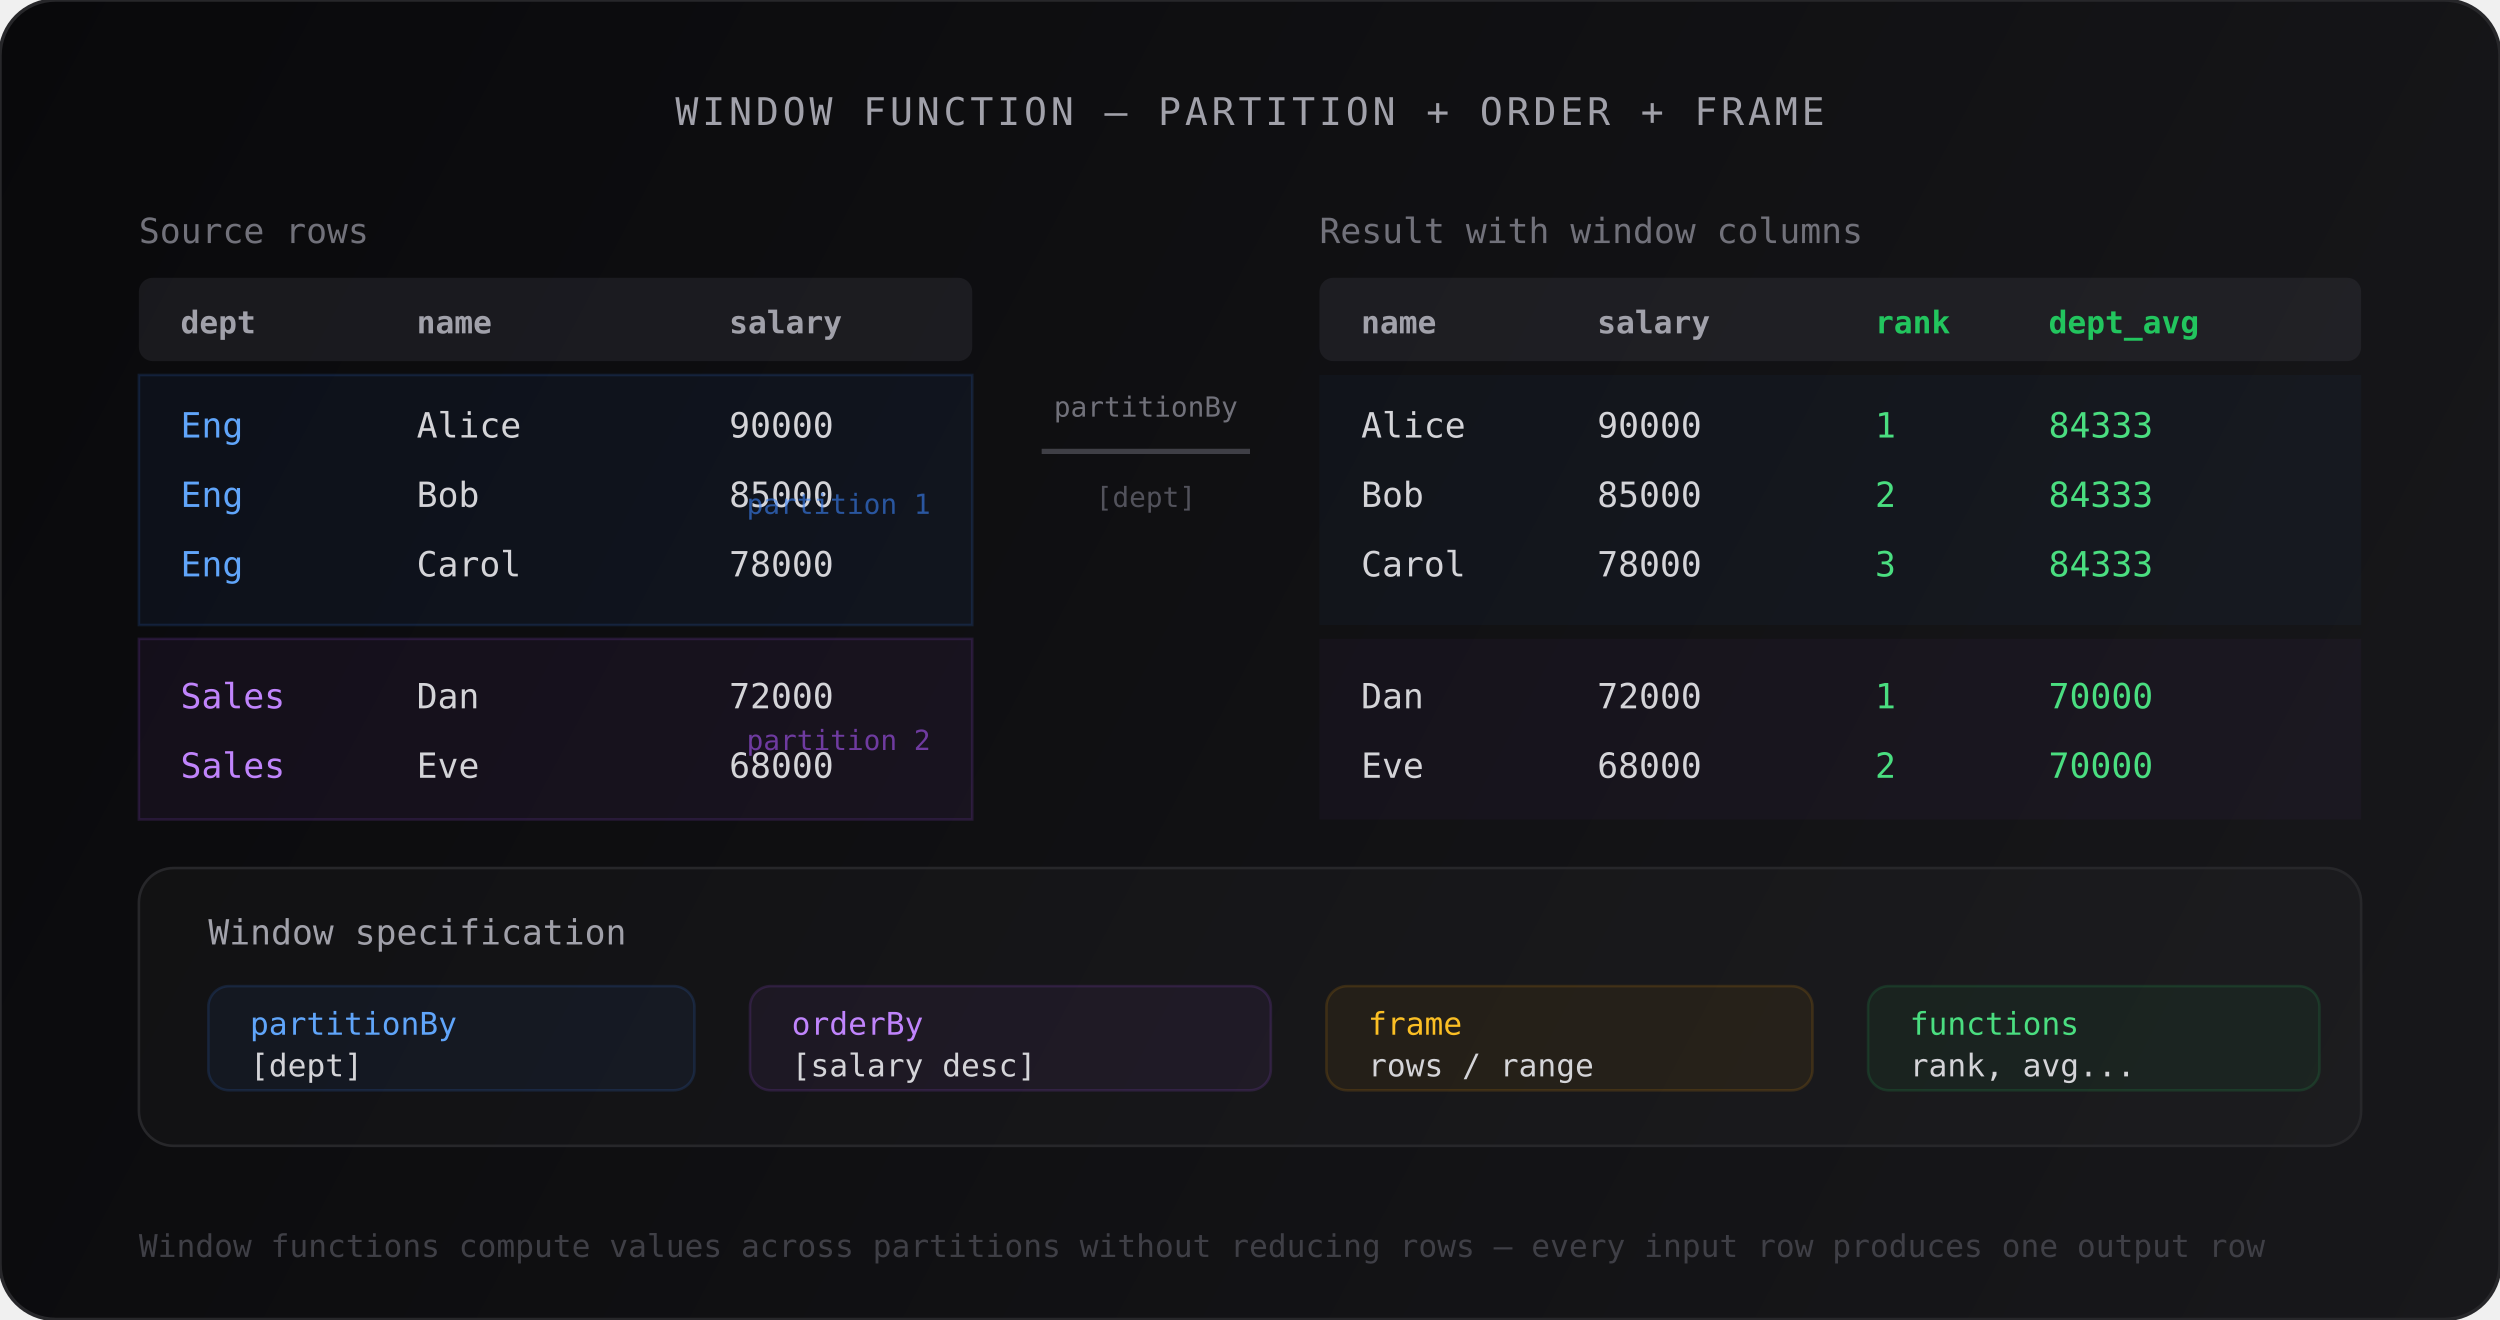
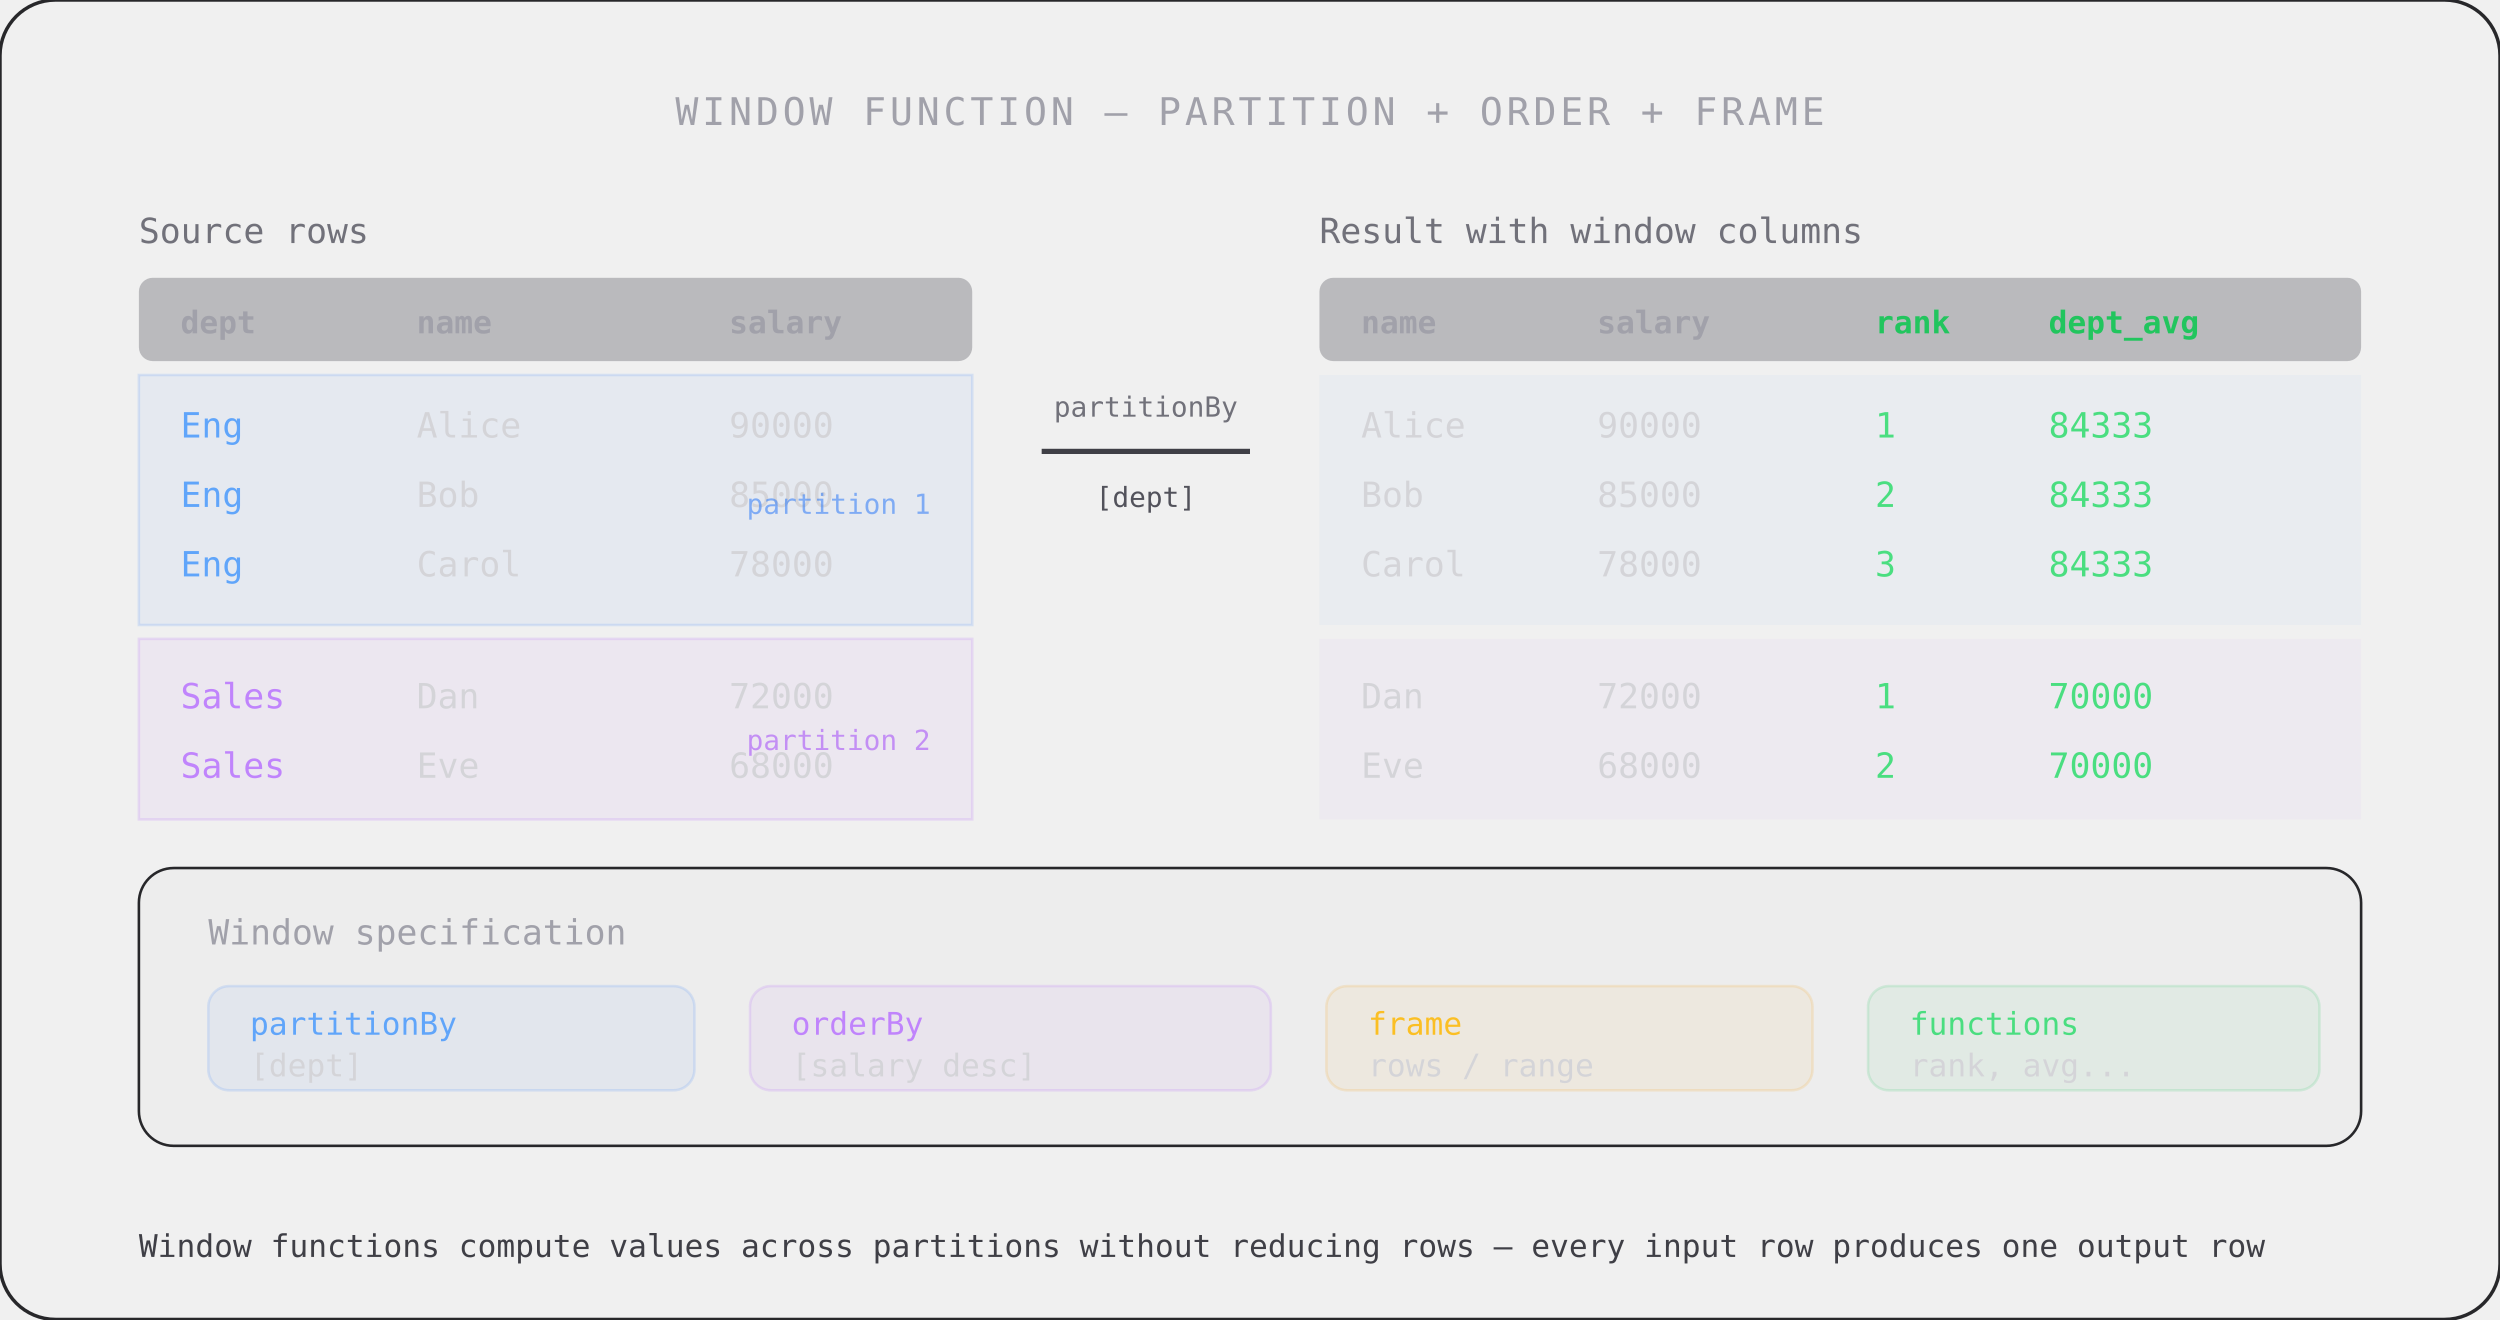
<svg xmlns="http://www.w3.org/2000/svg" viewBox="0 0 720 380" fill="none">
-   <defs>
-     <linearGradient id="bg9" x1="0" y1="0" x2="720" y2="380" gradientUnits="userSpaceOnUse">
-       <stop offset="0%" stop-color="#09090b" />
-       <stop offset="100%" stop-color="#18181b" />
-     </linearGradient>
-   </defs>
-   <rect width="720" height="380" rx="16" fill="url(#bg9)" />
-   <rect width="720" height="380" rx="16" stroke="#27272a" stroke-width="1" fill="none" />
+   <style>
+     /* Default: dark mode (existing colors) */
+     .bg-main { fill: none; }
+     .bg-border { stroke: #27272a; }
+ 
+     /* Light mode overrides */
+     @media (prefers-color-scheme: light) {
+       .bg-border { stroke: #e4e4e7; }
+ 
+       /* Text color inversions */
+       text[fill="#e4e4e7"] { fill: #18181b; }
+       text[fill="#d4d4d8"] { fill: #27272a; }
+       text[fill="#a1a1aa"] { fill: #52525b; }
+       text[fill="#71717a"] { fill: #6b7280; }
+       text[fill="#52525b"] { fill: #71717a; }
+       text[fill="#3f3f46"] { fill: #a1a1aa; }
+ 
+       /* Stroke/line inversions */
+       path[stroke="#3f3f46"] { stroke: #d4d4d8; }
+       line[stroke="#3f3f46"] { stroke: #d4d4d8; }
+       line[stroke="#27272a"] { stroke: #e4e4e7; }
+       path[stroke="#27272a"] { stroke: #e4e4e7; }
+ 
+       /* Arrow markers */
+       marker path[stroke="#71717a"] { stroke: #6b7280; }
+       marker path[stroke="#ef4444"] { stroke: #ef4444; }
+ 
+       /* Rect borders */
+       rect[stroke="#27272a"] { stroke: #e4e4e7; }
+       rect[stroke="#3f3f46"] { stroke: #d4d4d8; }
+ 
+       /* Card/container fills - subtle backgrounds */
+       rect[fill="#3f3f46"] { fill: #d4d4d8; }
+ 
+       /* Venn diagram cover fills (used in except/anti) */
+       circle[fill="#18181b"] { fill: #ffffff; }
+ 
+       /* Table header backgrounds */
+       rect[fill-opacity="0.3"][fill="#3f3f46"] { fill: #e4e4e7; fill-opacity: 0.5; }
+     }
+   </style>
+   <rect width="720" height="380" rx="16" class="bg-main" />
+   <rect width="720" height="380" rx="16" class="bg-border" stroke-width="1" fill="none" />
  <text x="360" y="36" text-anchor="middle" fill="#a1a1aa" font-family="ui-monospace,SFMono-Regular,Menlo,monospace" font-size="11" letter-spacing="0.1em">WINDOW FUNCTION — PARTITION + ORDER + FRAME</text>
  <g transform="translate(40, 56)">
    <text x="0" y="14" fill="#71717a" font-family="ui-monospace,SFMono-Regular,Menlo,monospace" font-size="10" font-weight="500">Source rows</text>
    <rect x="0" y="24" width="240" height="24" rx="4" fill="#3f3f46" fill-opacity="0.3" />
    <text x="12" y="40" fill="#a1a1aa" font-family="ui-monospace,SFMono-Regular,Menlo,monospace" font-size="9" font-weight="600">dept</text>
    <text x="80" y="40" fill="#a1a1aa" font-family="ui-monospace,SFMono-Regular,Menlo,monospace" font-size="9" font-weight="600">name</text>
    <text x="170" y="40" fill="#a1a1aa" font-family="ui-monospace,SFMono-Regular,Menlo,monospace" font-size="9" font-weight="600">salary</text>
    <rect x="0" y="52" width="240" height="72" rx="0" fill="#3b82f6" fill-opacity="0.06" stroke="#3b82f6" stroke-opacity="0.15" stroke-width="0.75" />
    <text x="12" y="70" fill="#60a5fa" font-family="ui-monospace,SFMono-Regular,Menlo,monospace" font-size="10">Eng</text>
    <text x="80" y="70" fill="#d4d4d8" font-family="ui-monospace,SFMono-Regular,Menlo,monospace" font-size="10">Alice</text>
    <text x="170" y="70" fill="#d4d4d8" font-family="ui-monospace,SFMono-Regular,Menlo,monospace" font-size="10">90000</text>
    <text x="12" y="90" fill="#60a5fa" font-family="ui-monospace,SFMono-Regular,Menlo,monospace" font-size="10">Eng</text>
    <text x="80" y="90" fill="#d4d4d8" font-family="ui-monospace,SFMono-Regular,Menlo,monospace" font-size="10">Bob</text>
    <text x="170" y="90" fill="#d4d4d8" font-family="ui-monospace,SFMono-Regular,Menlo,monospace" font-size="10">85000</text>
    <text x="12" y="110" fill="#60a5fa" font-family="ui-monospace,SFMono-Regular,Menlo,monospace" font-size="10">Eng</text>
    <text x="80" y="110" fill="#d4d4d8" font-family="ui-monospace,SFMono-Regular,Menlo,monospace" font-size="10">Carol</text>
    <text x="170" y="110" fill="#d4d4d8" font-family="ui-monospace,SFMono-Regular,Menlo,monospace" font-size="10">78000</text>
    <rect x="0" y="128" width="240" height="52" rx="0" fill="#a855f7" fill-opacity="0.06" stroke="#a855f7" stroke-opacity="0.15" stroke-width="0.75" />
    <text x="12" y="148" fill="#c084fc" font-family="ui-monospace,SFMono-Regular,Menlo,monospace" font-size="10">Sales</text>
    <text x="80" y="148" fill="#d4d4d8" font-family="ui-monospace,SFMono-Regular,Menlo,monospace" font-size="10">Dan</text>
    <text x="170" y="148" fill="#d4d4d8" font-family="ui-monospace,SFMono-Regular,Menlo,monospace" font-size="10">72000</text>
    <text x="12" y="168" fill="#c084fc" font-family="ui-monospace,SFMono-Regular,Menlo,monospace" font-size="10">Sales</text>
    <text x="80" y="168" fill="#d4d4d8" font-family="ui-monospace,SFMono-Regular,Menlo,monospace" font-size="10">Eve</text>
    <text x="170" y="168" fill="#d4d4d8" font-family="ui-monospace,SFMono-Regular,Menlo,monospace" font-size="10">68000</text>
    <text x="228" y="92" text-anchor="end" fill="#3b82f6" font-family="ui-monospace,SFMono-Regular,Menlo,monospace" font-size="8" opacity="0.6">partition 1</text>
    <text x="228" y="160" text-anchor="end" fill="#a855f7" font-family="ui-monospace,SFMono-Regular,Menlo,monospace" font-size="8" opacity="0.6">partition 2</text>
  </g>
  <g transform="translate(300, 130)">
    <line x1="0" y1="0" x2="60" y2="0" stroke="#3f3f46" stroke-width="1.5" marker-end="url(#arr8)" />
    <text x="30" y="-10" text-anchor="middle" fill="#71717a" font-family="ui-monospace,SFMono-Regular,Menlo,monospace" font-size="8">partitionBy</text>
    <text x="30" y="16" text-anchor="middle" fill="#52525b" font-family="ui-monospace,SFMono-Regular,Menlo,monospace" font-size="8">[dept]</text>
  </g>
  <g transform="translate(380, 56)">
    <text x="0" y="14" fill="#71717a" font-family="ui-monospace,SFMono-Regular,Menlo,monospace" font-size="10" font-weight="500">Result with window columns</text>
    <rect x="0" y="24" width="300" height="24" rx="4" fill="#3f3f46" fill-opacity="0.3" />
    <text x="12" y="40" fill="#a1a1aa" font-family="ui-monospace,SFMono-Regular,Menlo,monospace" font-size="9" font-weight="600">name</text>
    <text x="80" y="40" fill="#a1a1aa" font-family="ui-monospace,SFMono-Regular,Menlo,monospace" font-size="9" font-weight="600">salary</text>
    <text x="160" y="40" fill="#22c55e" font-family="ui-monospace,SFMono-Regular,Menlo,monospace" font-size="9" font-weight="600">rank</text>
    <text x="210" y="40" fill="#22c55e" font-family="ui-monospace,SFMono-Regular,Menlo,monospace" font-size="9" font-weight="600">dept_avg</text>
    <rect x="0" y="52" width="300" height="72" rx="0" fill="#3b82f6" fill-opacity="0.04" />
    <text x="12" y="70" fill="#d4d4d8" font-family="ui-monospace,SFMono-Regular,Menlo,monospace" font-size="10">Alice</text>
    <text x="80" y="70" fill="#d4d4d8" font-family="ui-monospace,SFMono-Regular,Menlo,monospace" font-size="10">90000</text>
    <text x="160" y="70" fill="#4ade80" font-family="ui-monospace,SFMono-Regular,Menlo,monospace" font-size="10">1</text>
    <text x="210" y="70" fill="#4ade80" font-family="ui-monospace,SFMono-Regular,Menlo,monospace" font-size="10">84333</text>
    <text x="12" y="90" fill="#d4d4d8" font-family="ui-monospace,SFMono-Regular,Menlo,monospace" font-size="10">Bob</text>
    <text x="80" y="90" fill="#d4d4d8" font-family="ui-monospace,SFMono-Regular,Menlo,monospace" font-size="10">85000</text>
    <text x="160" y="90" fill="#4ade80" font-family="ui-monospace,SFMono-Regular,Menlo,monospace" font-size="10">2</text>
    <text x="210" y="90" fill="#4ade80" font-family="ui-monospace,SFMono-Regular,Menlo,monospace" font-size="10">84333</text>
    <text x="12" y="110" fill="#d4d4d8" font-family="ui-monospace,SFMono-Regular,Menlo,monospace" font-size="10">Carol</text>
    <text x="80" y="110" fill="#d4d4d8" font-family="ui-monospace,SFMono-Regular,Menlo,monospace" font-size="10">78000</text>
    <text x="160" y="110" fill="#4ade80" font-family="ui-monospace,SFMono-Regular,Menlo,monospace" font-size="10">3</text>
    <text x="210" y="110" fill="#4ade80" font-family="ui-monospace,SFMono-Regular,Menlo,monospace" font-size="10">84333</text>
    <rect x="0" y="128" width="300" height="52" rx="0" fill="#a855f7" fill-opacity="0.04" />
    <text x="12" y="148" fill="#d4d4d8" font-family="ui-monospace,SFMono-Regular,Menlo,monospace" font-size="10">Dan</text>
    <text x="80" y="148" fill="#d4d4d8" font-family="ui-monospace,SFMono-Regular,Menlo,monospace" font-size="10">72000</text>
    <text x="160" y="148" fill="#4ade80" font-family="ui-monospace,SFMono-Regular,Menlo,monospace" font-size="10">1</text>
    <text x="210" y="148" fill="#4ade80" font-family="ui-monospace,SFMono-Regular,Menlo,monospace" font-size="10">70000</text>
    <text x="12" y="168" fill="#d4d4d8" font-family="ui-monospace,SFMono-Regular,Menlo,monospace" font-size="10">Eve</text>
    <text x="80" y="168" fill="#d4d4d8" font-family="ui-monospace,SFMono-Regular,Menlo,monospace" font-size="10">68000</text>
    <text x="160" y="168" fill="#4ade80" font-family="ui-monospace,SFMono-Regular,Menlo,monospace" font-size="10">2</text>
    <text x="210" y="168" fill="#4ade80" font-family="ui-monospace,SFMono-Regular,Menlo,monospace" font-size="10">70000</text>
  </g>
  <g transform="translate(40, 250)">
    <rect width="640" height="80" rx="10" fill="#a1a1aa" fill-opacity="0.04" stroke="#27272a" stroke-width="0.75" />
    <text x="20" y="22" fill="#a1a1aa" font-family="ui-monospace,SFMono-Regular,Menlo,monospace" font-size="10" font-weight="500">Window specification</text>
    <rect x="20" y="34" width="140" height="30" rx="6" fill="#3b82f6" fill-opacity="0.06" stroke="#3b82f6" stroke-opacity="0.15" stroke-width="0.75" />
    <text x="32" y="48" fill="#60a5fa" font-family="ui-monospace,SFMono-Regular,Menlo,monospace" font-size="9" font-weight="500">partitionBy</text>
    <text x="32" y="60" fill="#d4d4d8" font-family="ui-monospace,SFMono-Regular,Menlo,monospace" font-size="9">[dept]</text>
    <rect x="176" y="34" width="150" height="30" rx="6" fill="#a855f7" fill-opacity="0.06" stroke="#a855f7" stroke-opacity="0.15" stroke-width="0.75" />
    <text x="188" y="48" fill="#c084fc" font-family="ui-monospace,SFMono-Regular,Menlo,monospace" font-size="9" font-weight="500">orderBy</text>
    <text x="188" y="60" fill="#d4d4d8" font-family="ui-monospace,SFMono-Regular,Menlo,monospace" font-size="9">[salary desc]</text>
    <rect x="342" y="34" width="140" height="30" rx="6" fill="#f59e0b" fill-opacity="0.06" stroke="#f59e0b" stroke-opacity="0.15" stroke-width="0.75" />
    <text x="354" y="48" fill="#fbbf24" font-family="ui-monospace,SFMono-Regular,Menlo,monospace" font-size="9" font-weight="500">frame</text>
    <text x="354" y="60" fill="#d4d4d8" font-family="ui-monospace,SFMono-Regular,Menlo,monospace" font-size="9">rows / range</text>
    <rect x="498" y="34" width="130" height="30" rx="6" fill="#22c55e" fill-opacity="0.06" stroke="#22c55e" stroke-opacity="0.15" stroke-width="0.75" />
    <text x="510" y="48" fill="#4ade80" font-family="ui-monospace,SFMono-Regular,Menlo,monospace" font-size="9" font-weight="500">functions</text>
    <text x="510" y="60" fill="#d4d4d8" font-family="ui-monospace,SFMono-Regular,Menlo,monospace" font-size="9">rank, avg...</text>
  </g>
  <text x="40" y="362" fill="#3f3f46" font-family="ui-monospace,SFMono-Regular,Menlo,monospace" font-size="9">Window functions compute values across partitions without reducing rows — every input row produces one output row</text>
</svg>
